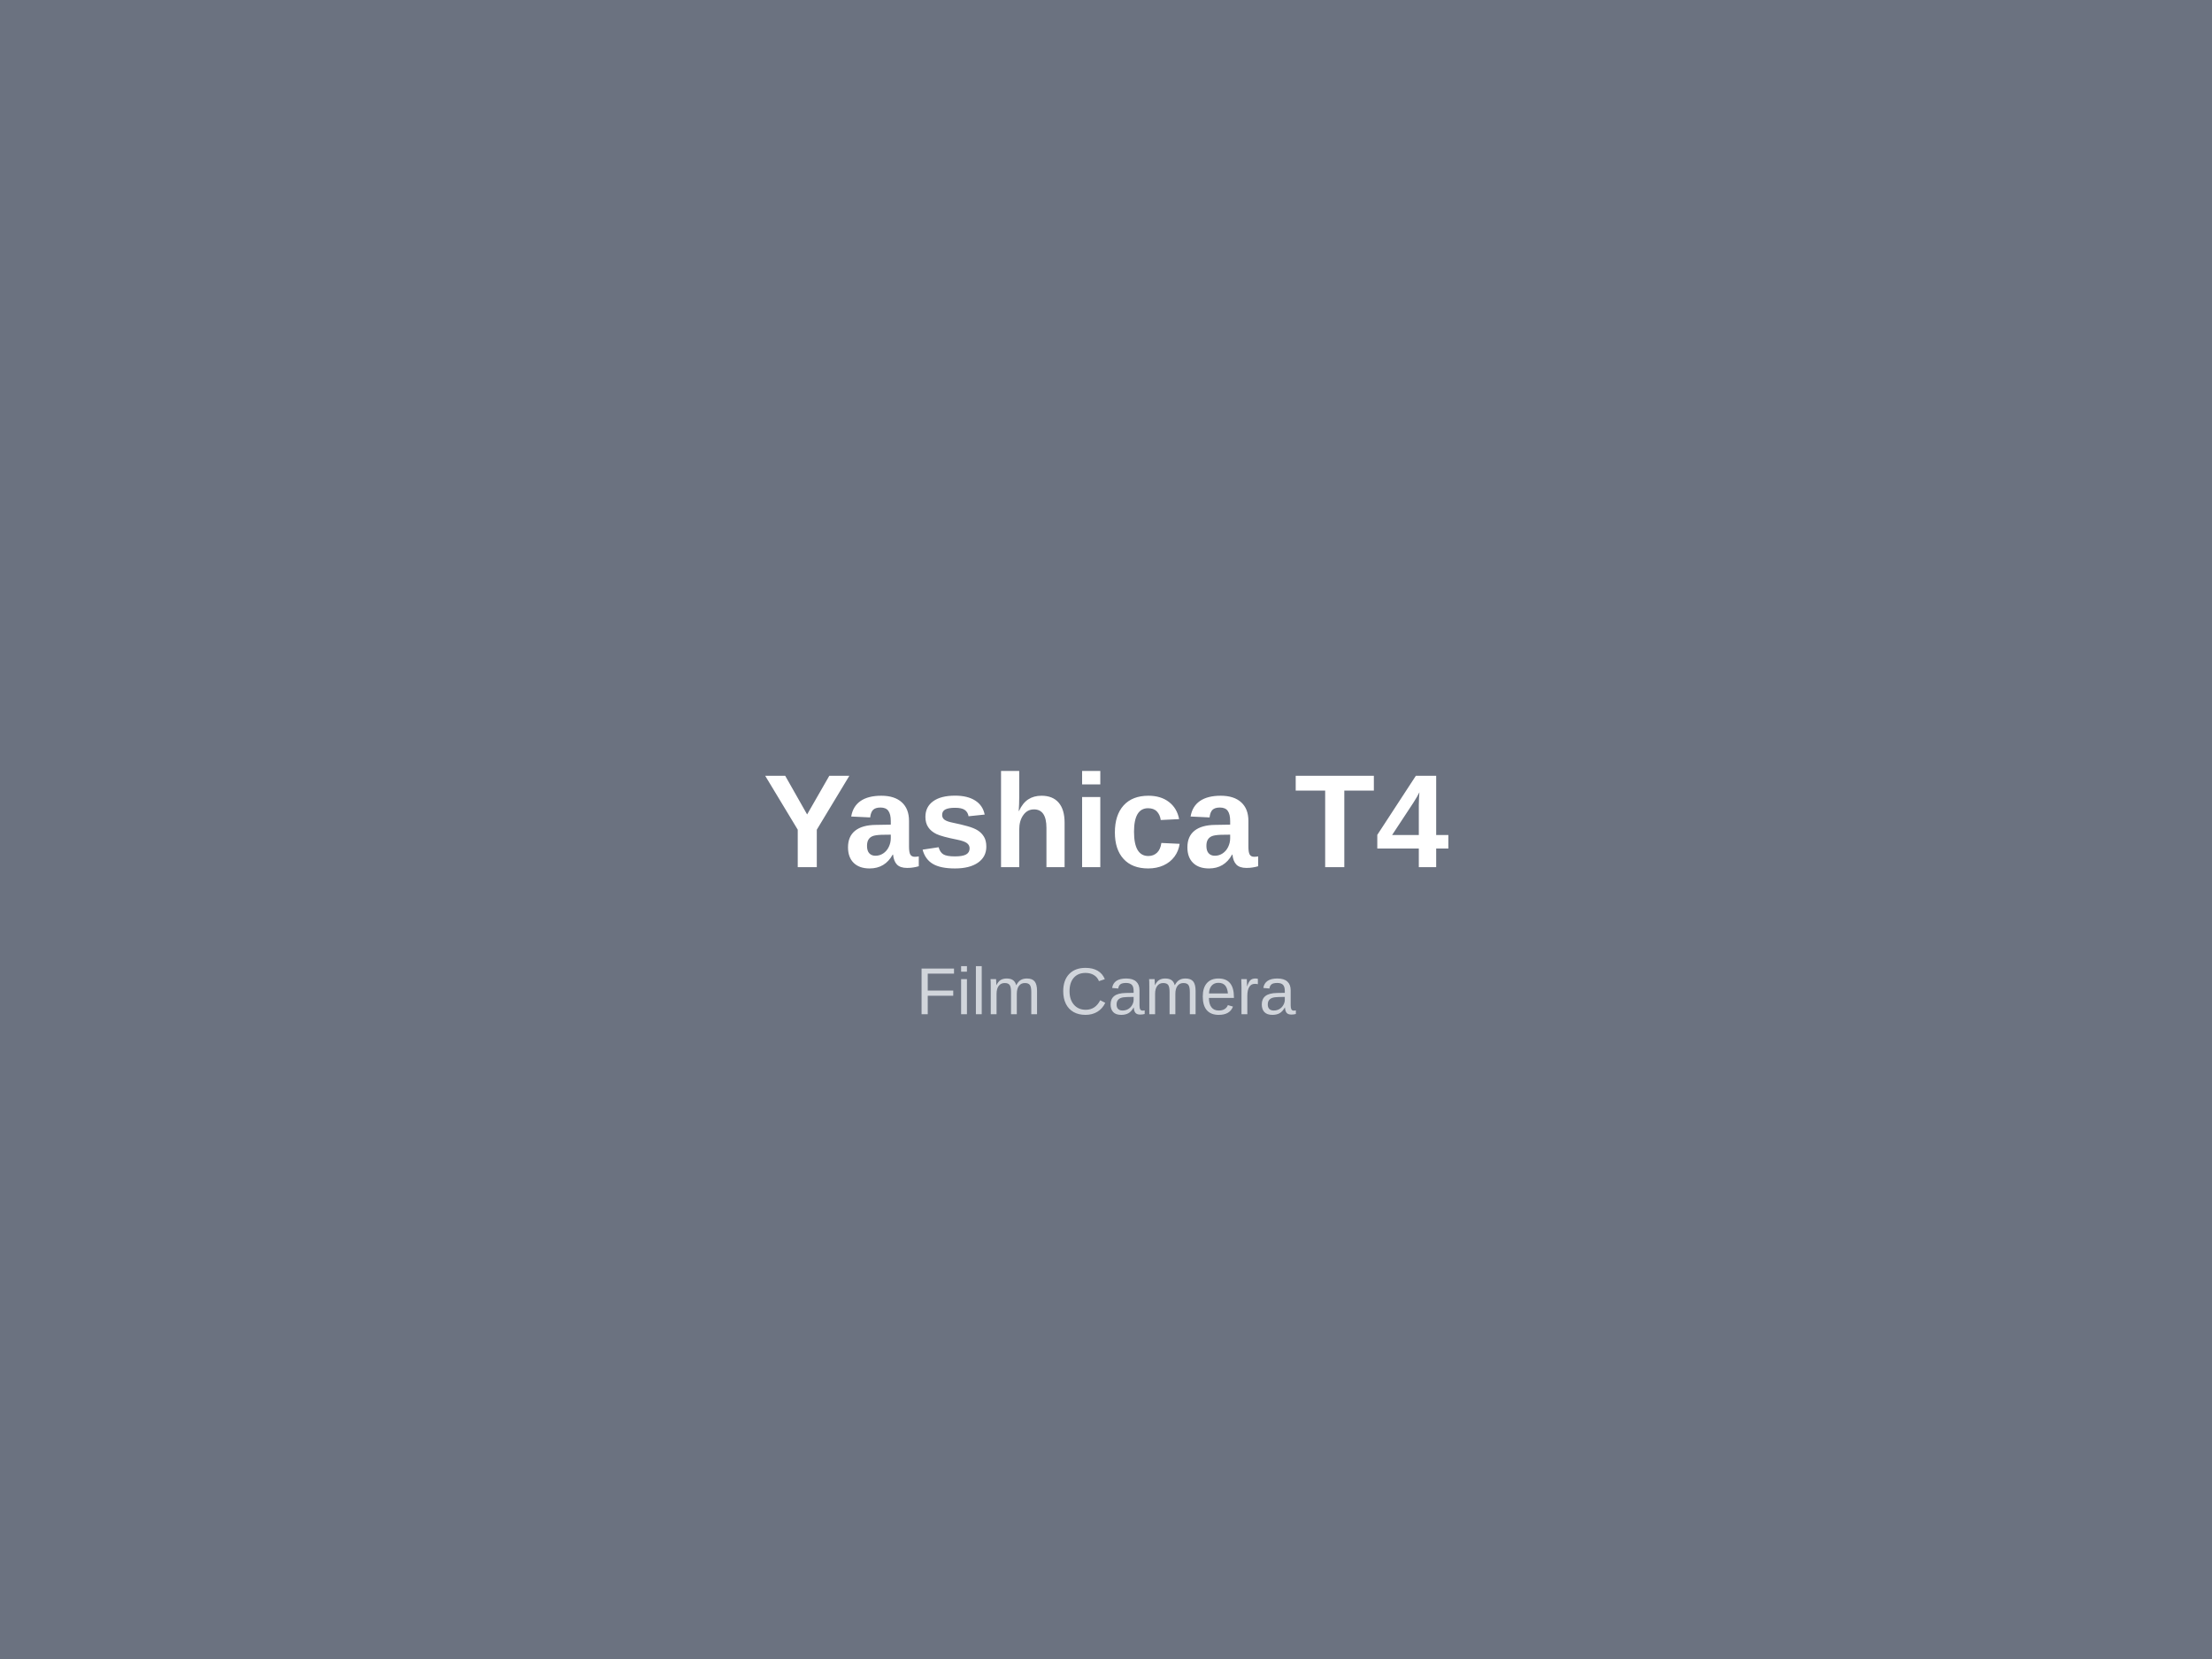
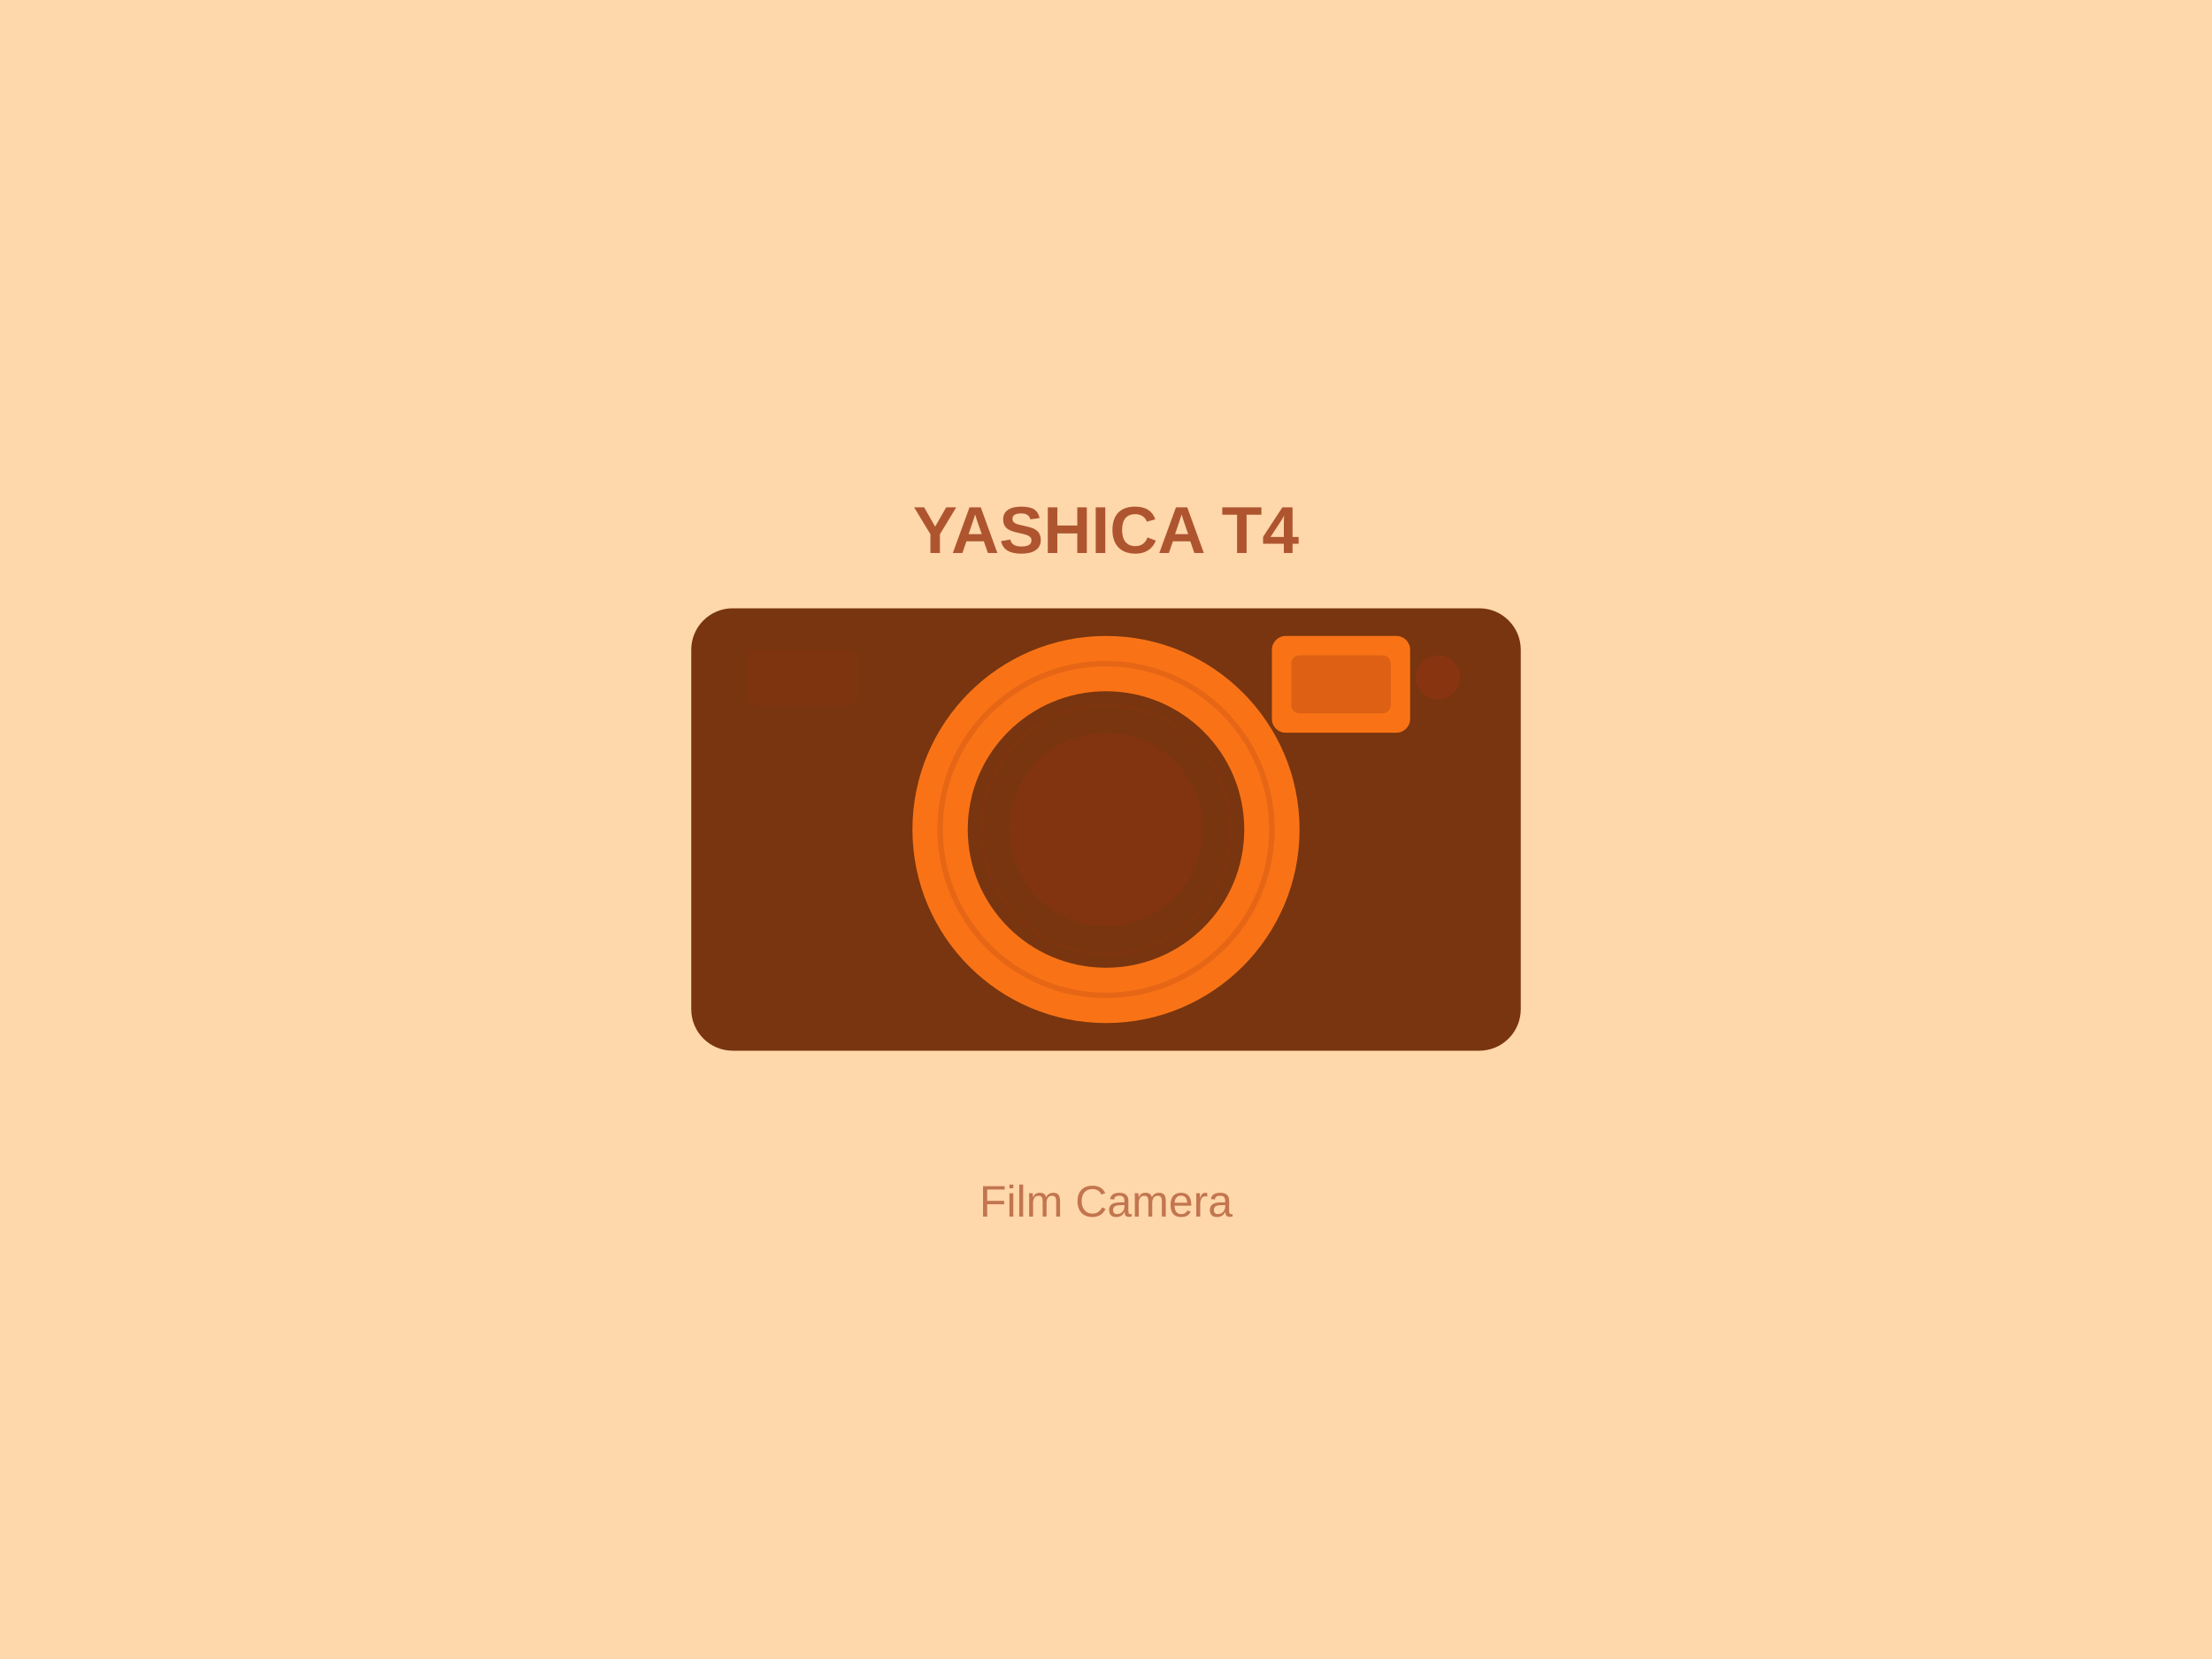
<svg xmlns="http://www.w3.org/2000/svg" width="800" height="600">
-   <rect width="800" height="600" fill="#6b7280" />
-   <text x="50%" y="50%" font-family="Arial, sans-serif" font-size="48" font-weight="bold" fill="white" text-anchor="middle" dominant-baseline="middle">
-     Yashica T4
-   </text>
-   <text x="50%" y="60%" font-family="Arial, sans-serif" font-size="24" fill="#d1d5db" text-anchor="middle" dominant-baseline="middle">
-     Film Camera
-   </text>
+   <rect width="800" height="600" fill="#fed7aa" />
+   <g transform="translate(400, 300)">
+     <rect x="-150" y="-80" width="300" height="160" fill="#78350f" rx="15" />
+     <circle cx="0" cy="0" r="70" fill="#f97316" />
+     <circle cx="0" cy="0" r="50" fill="#78350f" />
+     <circle cx="0" cy="0" r="35" fill="#9a3412" opacity="0.3" />
+     <circle cx="0" cy="0" r="60" fill="none" stroke="#9a3412" stroke-width="2" opacity="0.2" />
+     <circle cx="0" cy="0" r="45" fill="none" stroke="#9a3412" stroke-width="1" opacity="0.2" />
+     <rect x="60" y="-70" width="50" height="35" fill="#f97316" rx="5" />
+     <rect x="67" y="-63" width="36" height="21" fill="#9a3412" opacity="0.3" rx="3" />
+     <circle cx="120" cy="-55" r="8" fill="#9a3412" opacity="0.5" />
+     <rect x="-130" y="-65" width="40" height="20" fill="#9a3412" opacity="0.2" rx="3" />
+     <text x="0" y="-100" font-family="Arial, sans-serif" font-size="24" fill="#9a3412" text-anchor="middle" font-weight="bold" opacity="0.8">YASHICA T4</text>
+     <text x="0" y="140" font-family="Arial, sans-serif" font-size="16" fill="#9a3412" text-anchor="middle" opacity="0.6">Film Camera</text>
+   </g>
</svg>
